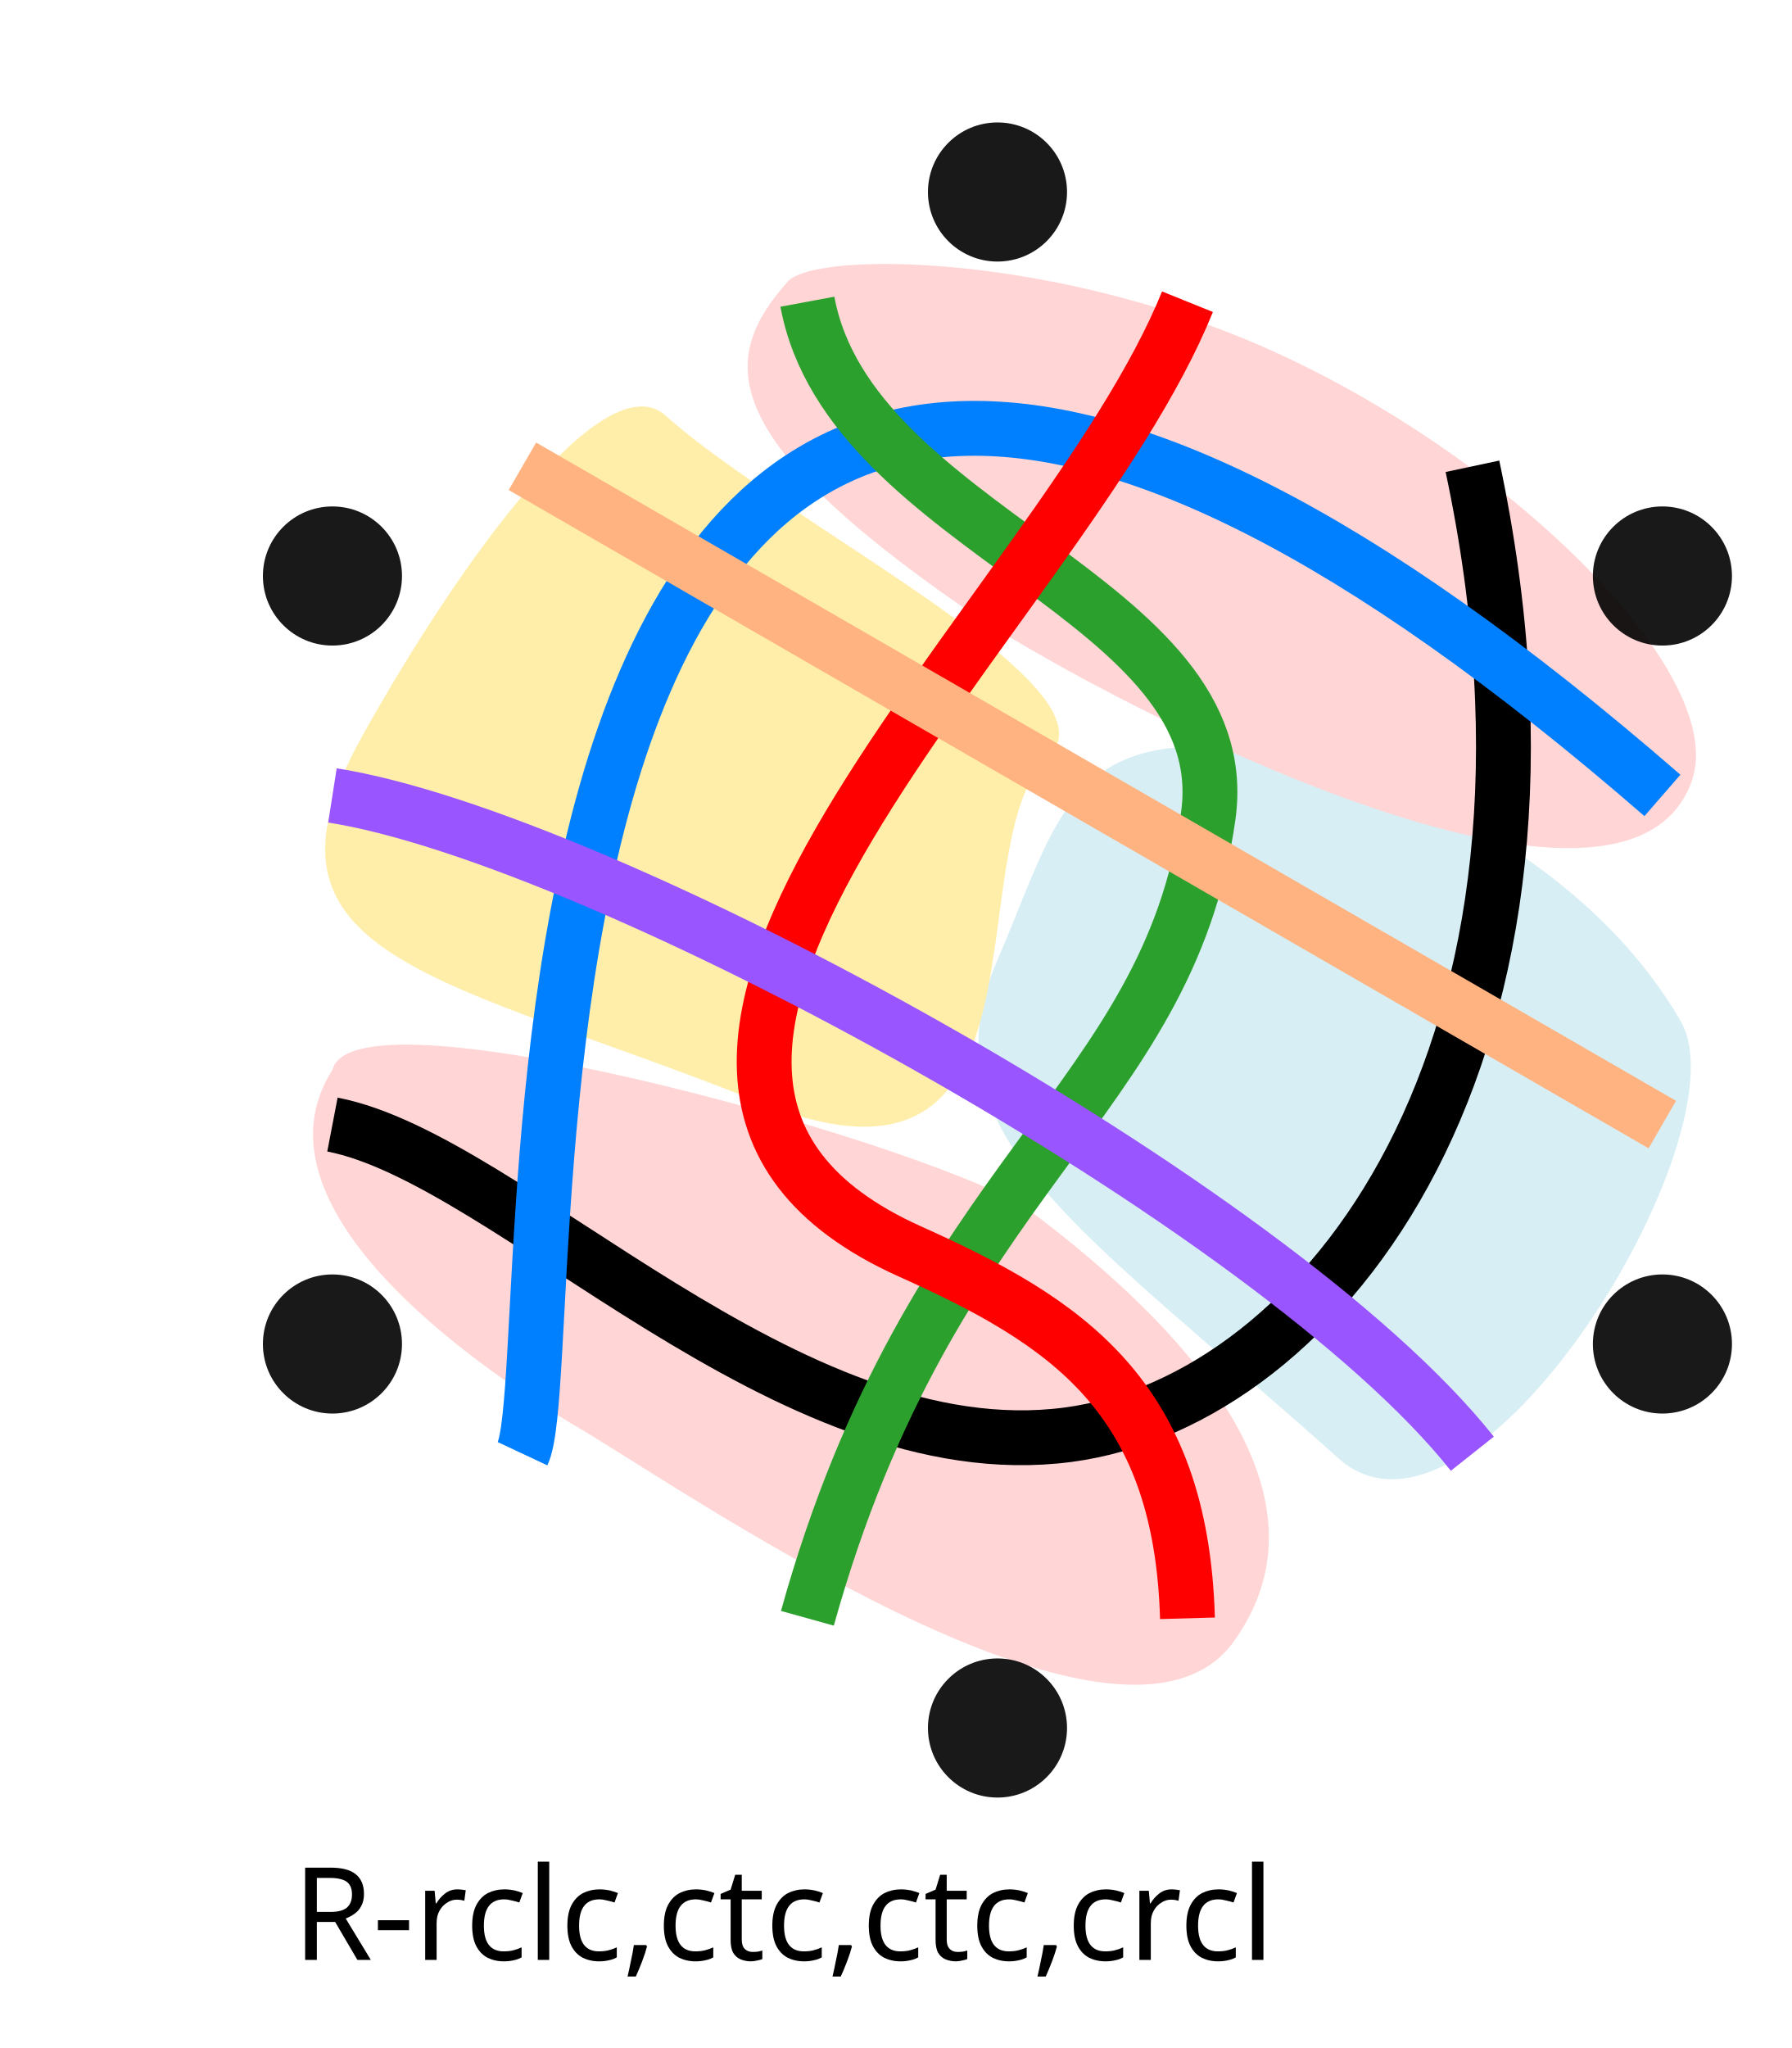
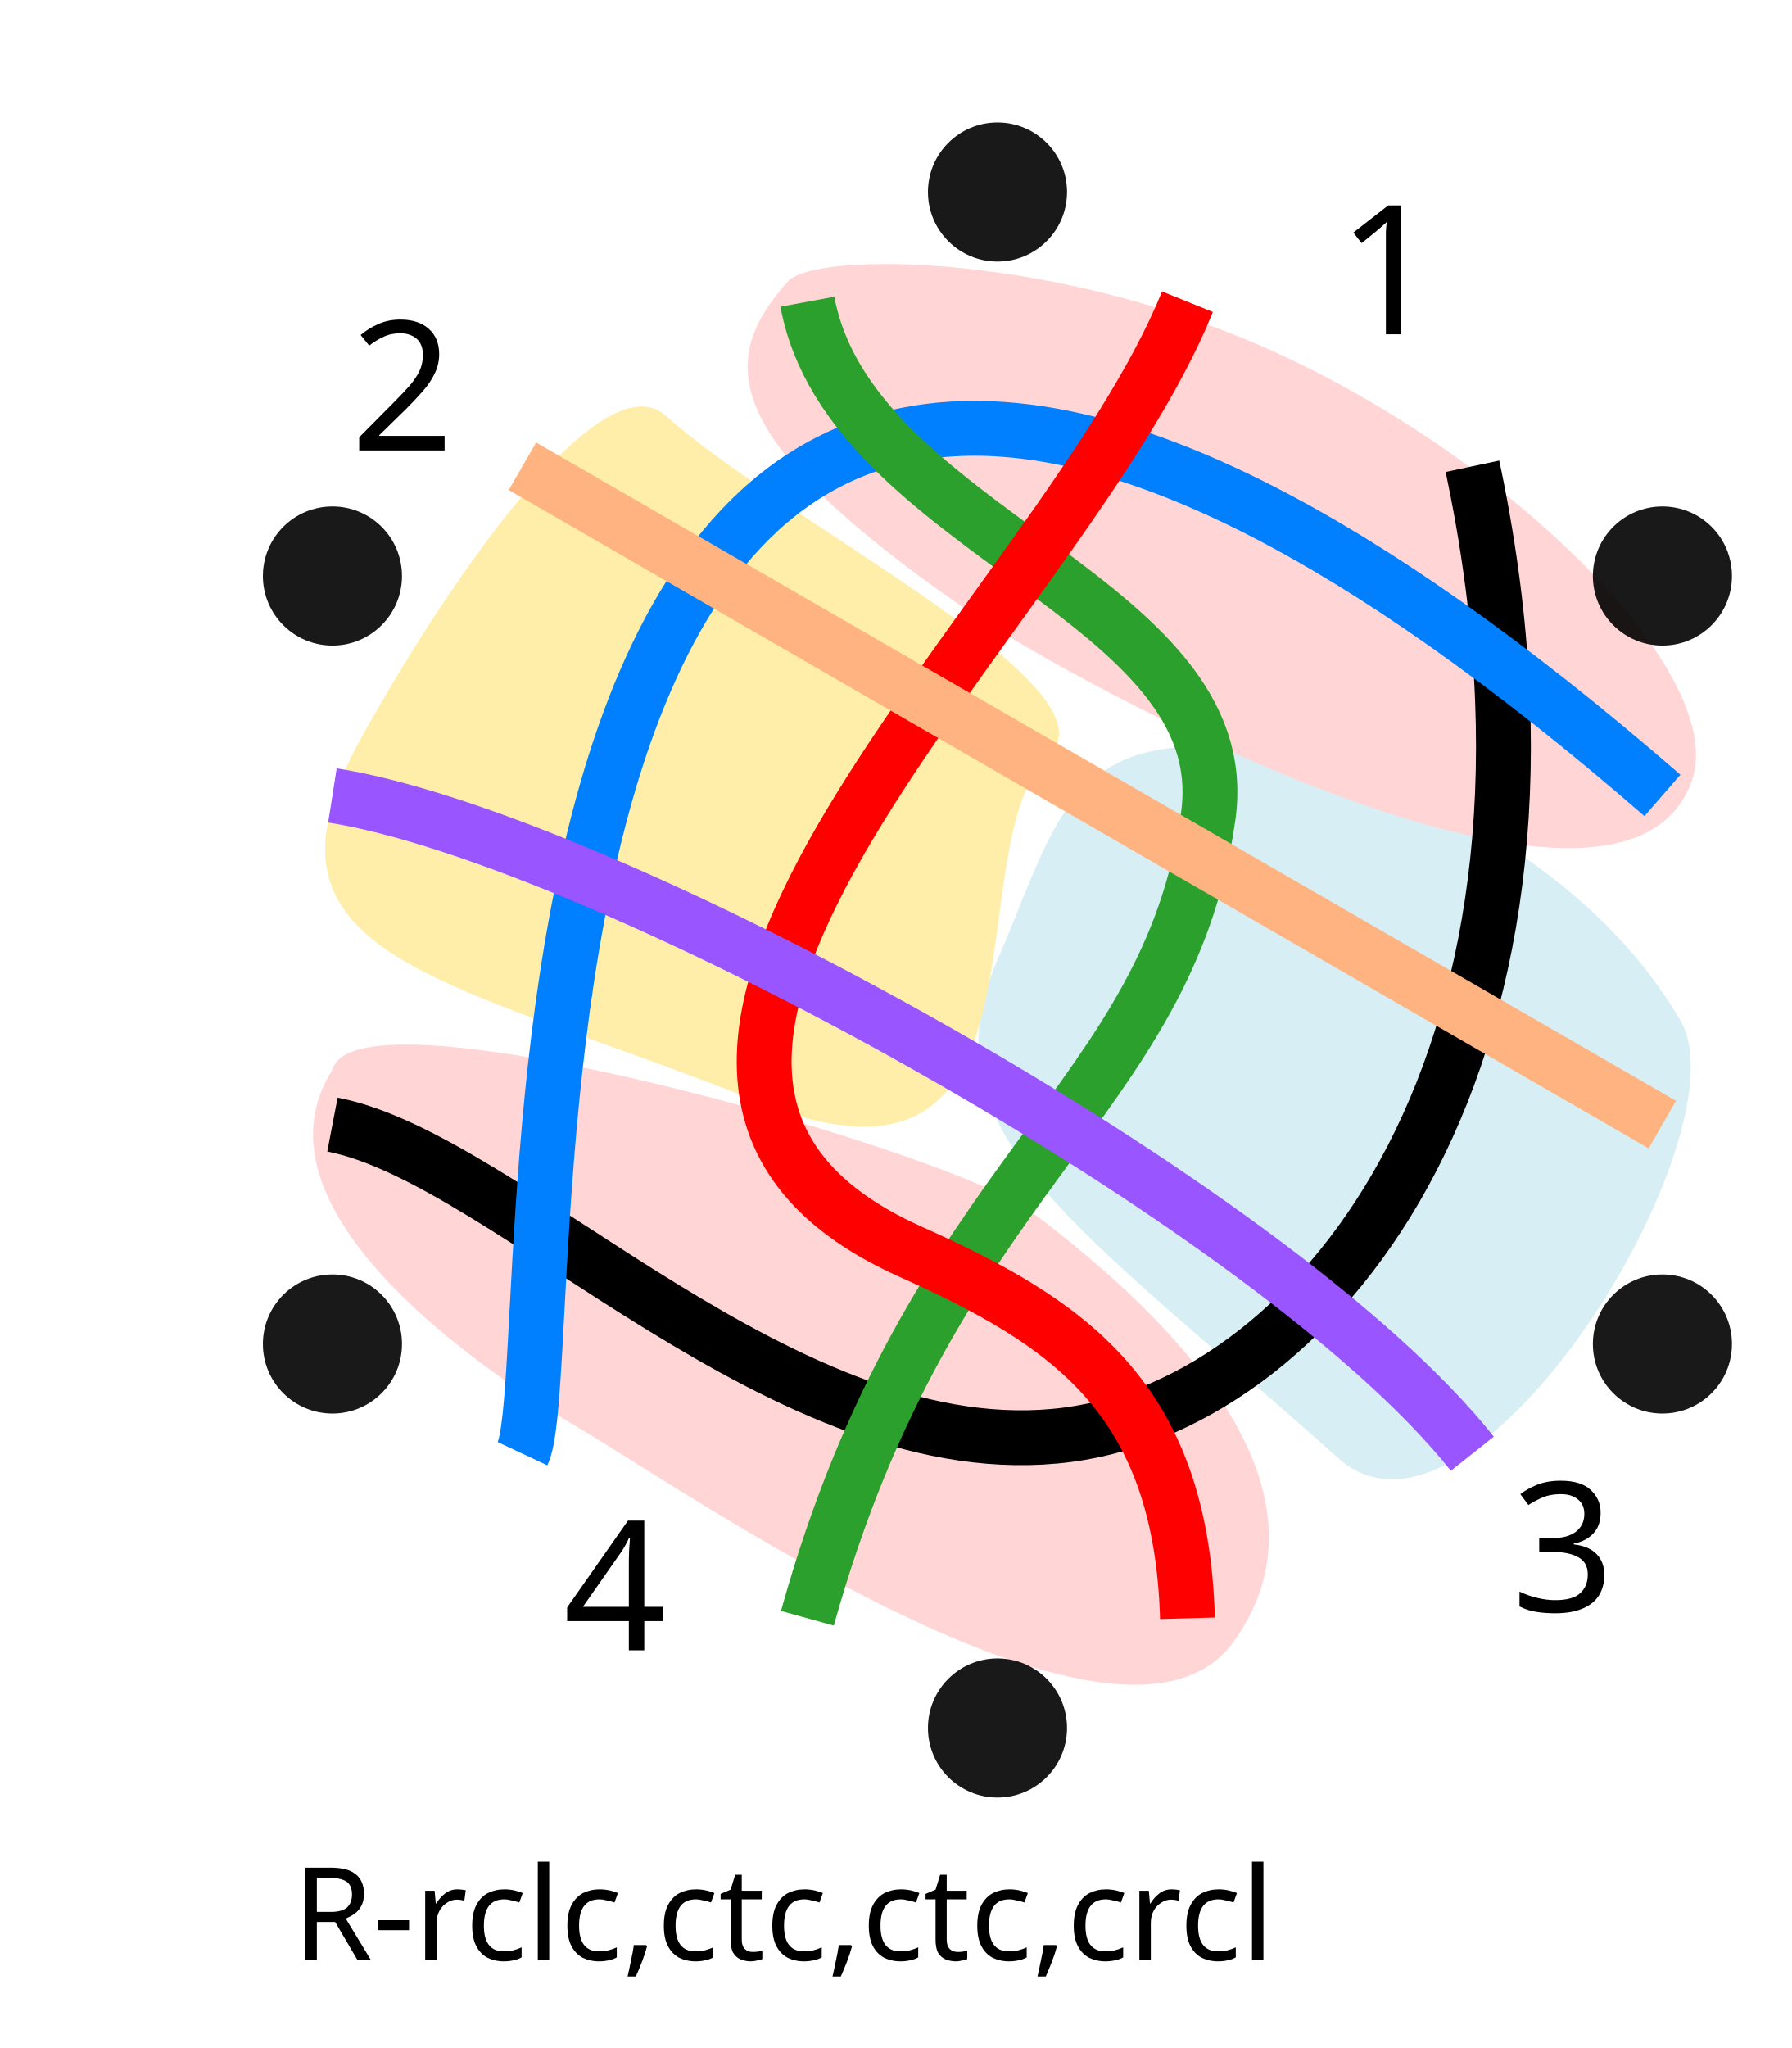
<svg xmlns="http://www.w3.org/2000/svg" width="49mm" height="56mm" viewBox="0 0 98 112" version="1.1" id="svg5" xml:space="preserve">
  <defs id="defs2" />
  <g id="layer1">
    <g id="g30441" transform="matrix(2,0,0,2,-42.43524,-59.5)">
      <path style="fill:#d7eef4;stroke:none;stroke-width:0.397px;stroke-linecap:butt;stroke-linejoin:miter;stroke-opacity:1" d="m 48.497,56 c -2.065,4.768 2.238,7.277 9.321,13.621 3.742,3.352 11.154,-8.852 9.37,-11.943 C 64.243,52.578 57.361,49.812 53.356,50.191 50.295,50.481 49.864,52.844 48.497,56 Z" id="path21004" />
      <path style="fill:#ffd5d5;fill-opacity:1;stroke:none;stroke-width:0.397px;stroke-linecap:butt;stroke-linejoin:miter;stroke-opacity:1" d="m 30.311,59 c -2.376,3.726 3.828,8.045 6.487,9.647 2.783,1.586 15.059,10.279 18.156,5.997 C 58.178,70.186 52.57,65.244 49.392,62.863 47.222,61.237 30.94,56.573 30.311,59 Z" id="path21006" />
      <path style="fill:#ffd5d5;stroke:none;stroke-width:0.397px;stroke-linecap:butt;stroke-linejoin:miter;stroke-opacity:1" d="m 42.759,37.453 c -1.823,2.057 -2.056,4.166 4.821,8.92 3.203,2.215 17.977,10.085 19.904,4.744 C 68.515,48.258 62.685,42.407 56.168,39.414 50.171,36.659 43.517,36.598 42.759,37.453 Z" id="path21010" />
      <path style="fill:#ffeeaa;stroke:none;stroke-width:0.397px;stroke-linecap:butt;stroke-linejoin:miter;stroke-opacity:1" d="m 49.904,50.412 c 1.987,-1.863 -7.202,-6.355 -10.48,-9.296 -1.65,-1.481 -5.571,3.866 -8.304,8.77 -3.407,6.114 2.209,6.54 10.907,10.017 8.357,3.34 5.264,-7.041 7.877,-9.491 z" id="path21012" />
      <g id="g21038" transform="matrix(3,0,0,3,-588.0621,-731.5)">
        <path style="fill:none;stroke:#000000;stroke-width:0.5;stroke-dasharray:none" id="path21014" d="m 216.517,258 c 1.136,5.341 -1.367,8.521 -3.687,8.827 -2.562,0.337 -5.098,-2.518 -6.706,-2.827" />
        <path style="fill:none;stroke:#0080ff;stroke-width:0.5;stroke-dasharray:none" id="path21016" d="m 218.249,261 c -11.318,-9.832 -9.941,5.04 -10.392,6" />
        <path style="fill:none;stroke:#2ca02c;stroke-width:0.5;stroke-dasharray:none;stroke-opacity:1" id="path21018" d="m 210.454,256.5 c 0.39,2.1 3.936,2.702 3.654,4.69 -0.371,2.62 -2.526,3.259 -3.654,7.31" />
        <path style="fill:none;stroke:#ff0000;stroke-width:0.5;stroke-dasharray:none" id="path21020" d="m 213.919,256.5 c -1.152,2.855 -6.233,6.994 -2.527,8.658 1.422,0.638 2.469,1.314 2.527,3.342" />
        <path style="fill:none;stroke:#9955ff;stroke-width:0.5;stroke-dasharray:none;stroke-opacity:1" id="path21022" d="m 206.124,261 c 2.454,0.385 8.596,3.736 10.392,6" />
        <path style="fill:none;stroke:#ffb380;stroke-width:0.5;stroke-dasharray:none" id="path21024" d="m 207.856,258 10.392,6" />
        <circle style="opacity:0.9;fill:#000000;stroke:none;stroke-width:0.5;stroke-linecap:round;stroke-dasharray:none;stroke-opacity:1" id="circle21026" cx="212.187" cy="255.5" r="0.634" />
        <circle style="opacity:0.9;fill:#000000;stroke:none;stroke-width:0.5;stroke-linecap:round;stroke-dasharray:none;stroke-opacity:1" id="circle21028" cx="206.124" cy="259" r="0.634" />
        <circle style="opacity:0.9;fill:#000000;stroke:none;stroke-width:0.5;stroke-linecap:round;stroke-dasharray:none;stroke-opacity:1" id="circle21030" cx="206.124" cy="266" r="0.634" />
        <circle style="opacity:0.9;fill:#000000;stroke:none;stroke-width:0.5;stroke-linecap:round;stroke-dasharray:none;stroke-opacity:1" id="circle21032" cx="212.187" cy="269.5" r="0.634" />
        <circle style="opacity:0.9;fill:#000000;stroke:none;stroke-width:0.5;stroke-linecap:round;stroke-dasharray:none;stroke-opacity:1" id="circle21034" cx="218.249" cy="266" r="0.634" />
        <circle style="opacity:0.9;fill:#000000;stroke:none;stroke-width:0.5;stroke-linecap:round;stroke-dasharray:none;stroke-opacity:1" id="circle21036" cx="218.249" cy="259" r="0.634" />
      </g>
    </g>
    <g id="563412" transform="matrix(4,0,0,4,-818.4353,-1011.5)">
      <g id="g5850" />
    </g>
    <text xml:space="preserve" style="font-size:7.056px;line-height:1.25;font-family:sans-serif;letter-spacing:0px;word-spacing:0px;stroke-width:0.529" x="16.004" y="107.183" id="text21042">
      <tspan style="font-size:7.056px;stroke-width:0.529" x="16.004" y="107.183" id="tspan665">R-rclc,ctc,ctc,crcl</tspan>
    </text>
+     <text xml:space="preserve" style="font-size:9.878px;line-height:1.25;font-family:sans-serif;letter-spacing:0px;word-spacing:0px;stroke-width:0.529" x="73.154" y="18.283" id="text846">
+       <tspan style="font-size:9.878px;stroke-width:0.529" x="73.154" y="18.283" id="tspan844">1</tspan>
+     </text>
+     <text xml:space="preserve" style="font-size:9.878px;line-height:1.25;font-family:sans-serif;letter-spacing:0px;word-spacing:0px;stroke-width:0.529" x="19.179" y="24.633" id="text2374">
+       <tspan style="font-size:9.878px;stroke-width:0.529" x="19.179" y="24.633" id="tspan2372">2</tspan>
+     </text>
+     <text xml:space="preserve" style="font-size:9.878px;line-height:1.25;font-family:sans-serif;letter-spacing:0px;word-spacing:0px;stroke-width:0.529" x="30.82" y="90.25" id="text2640">
+       <tspan style="font-size:9.878px;stroke-width:0.529" x="30.82" y="90.25" id="tspan2638">4</tspan>
+     </text>
+     <text xml:space="preserve" style="font-size:9.878px;line-height:1.25;font-family:sans-serif;letter-spacing:0px;word-spacing:0px;stroke-width:0.529" x="82.678" y="88.133" id="text2644">
+       <tspan style="font-size:9.878px;stroke-width:0.529" x="82.678" y="88.133" id="tspan2642">3</tspan>
+     </text>
+     <g id="g5920" transform="matrix(4,0,0,4,-712.602,-1011.5)">
+       <g id="g5918" />
+     </g>
  </g>
</svg>
